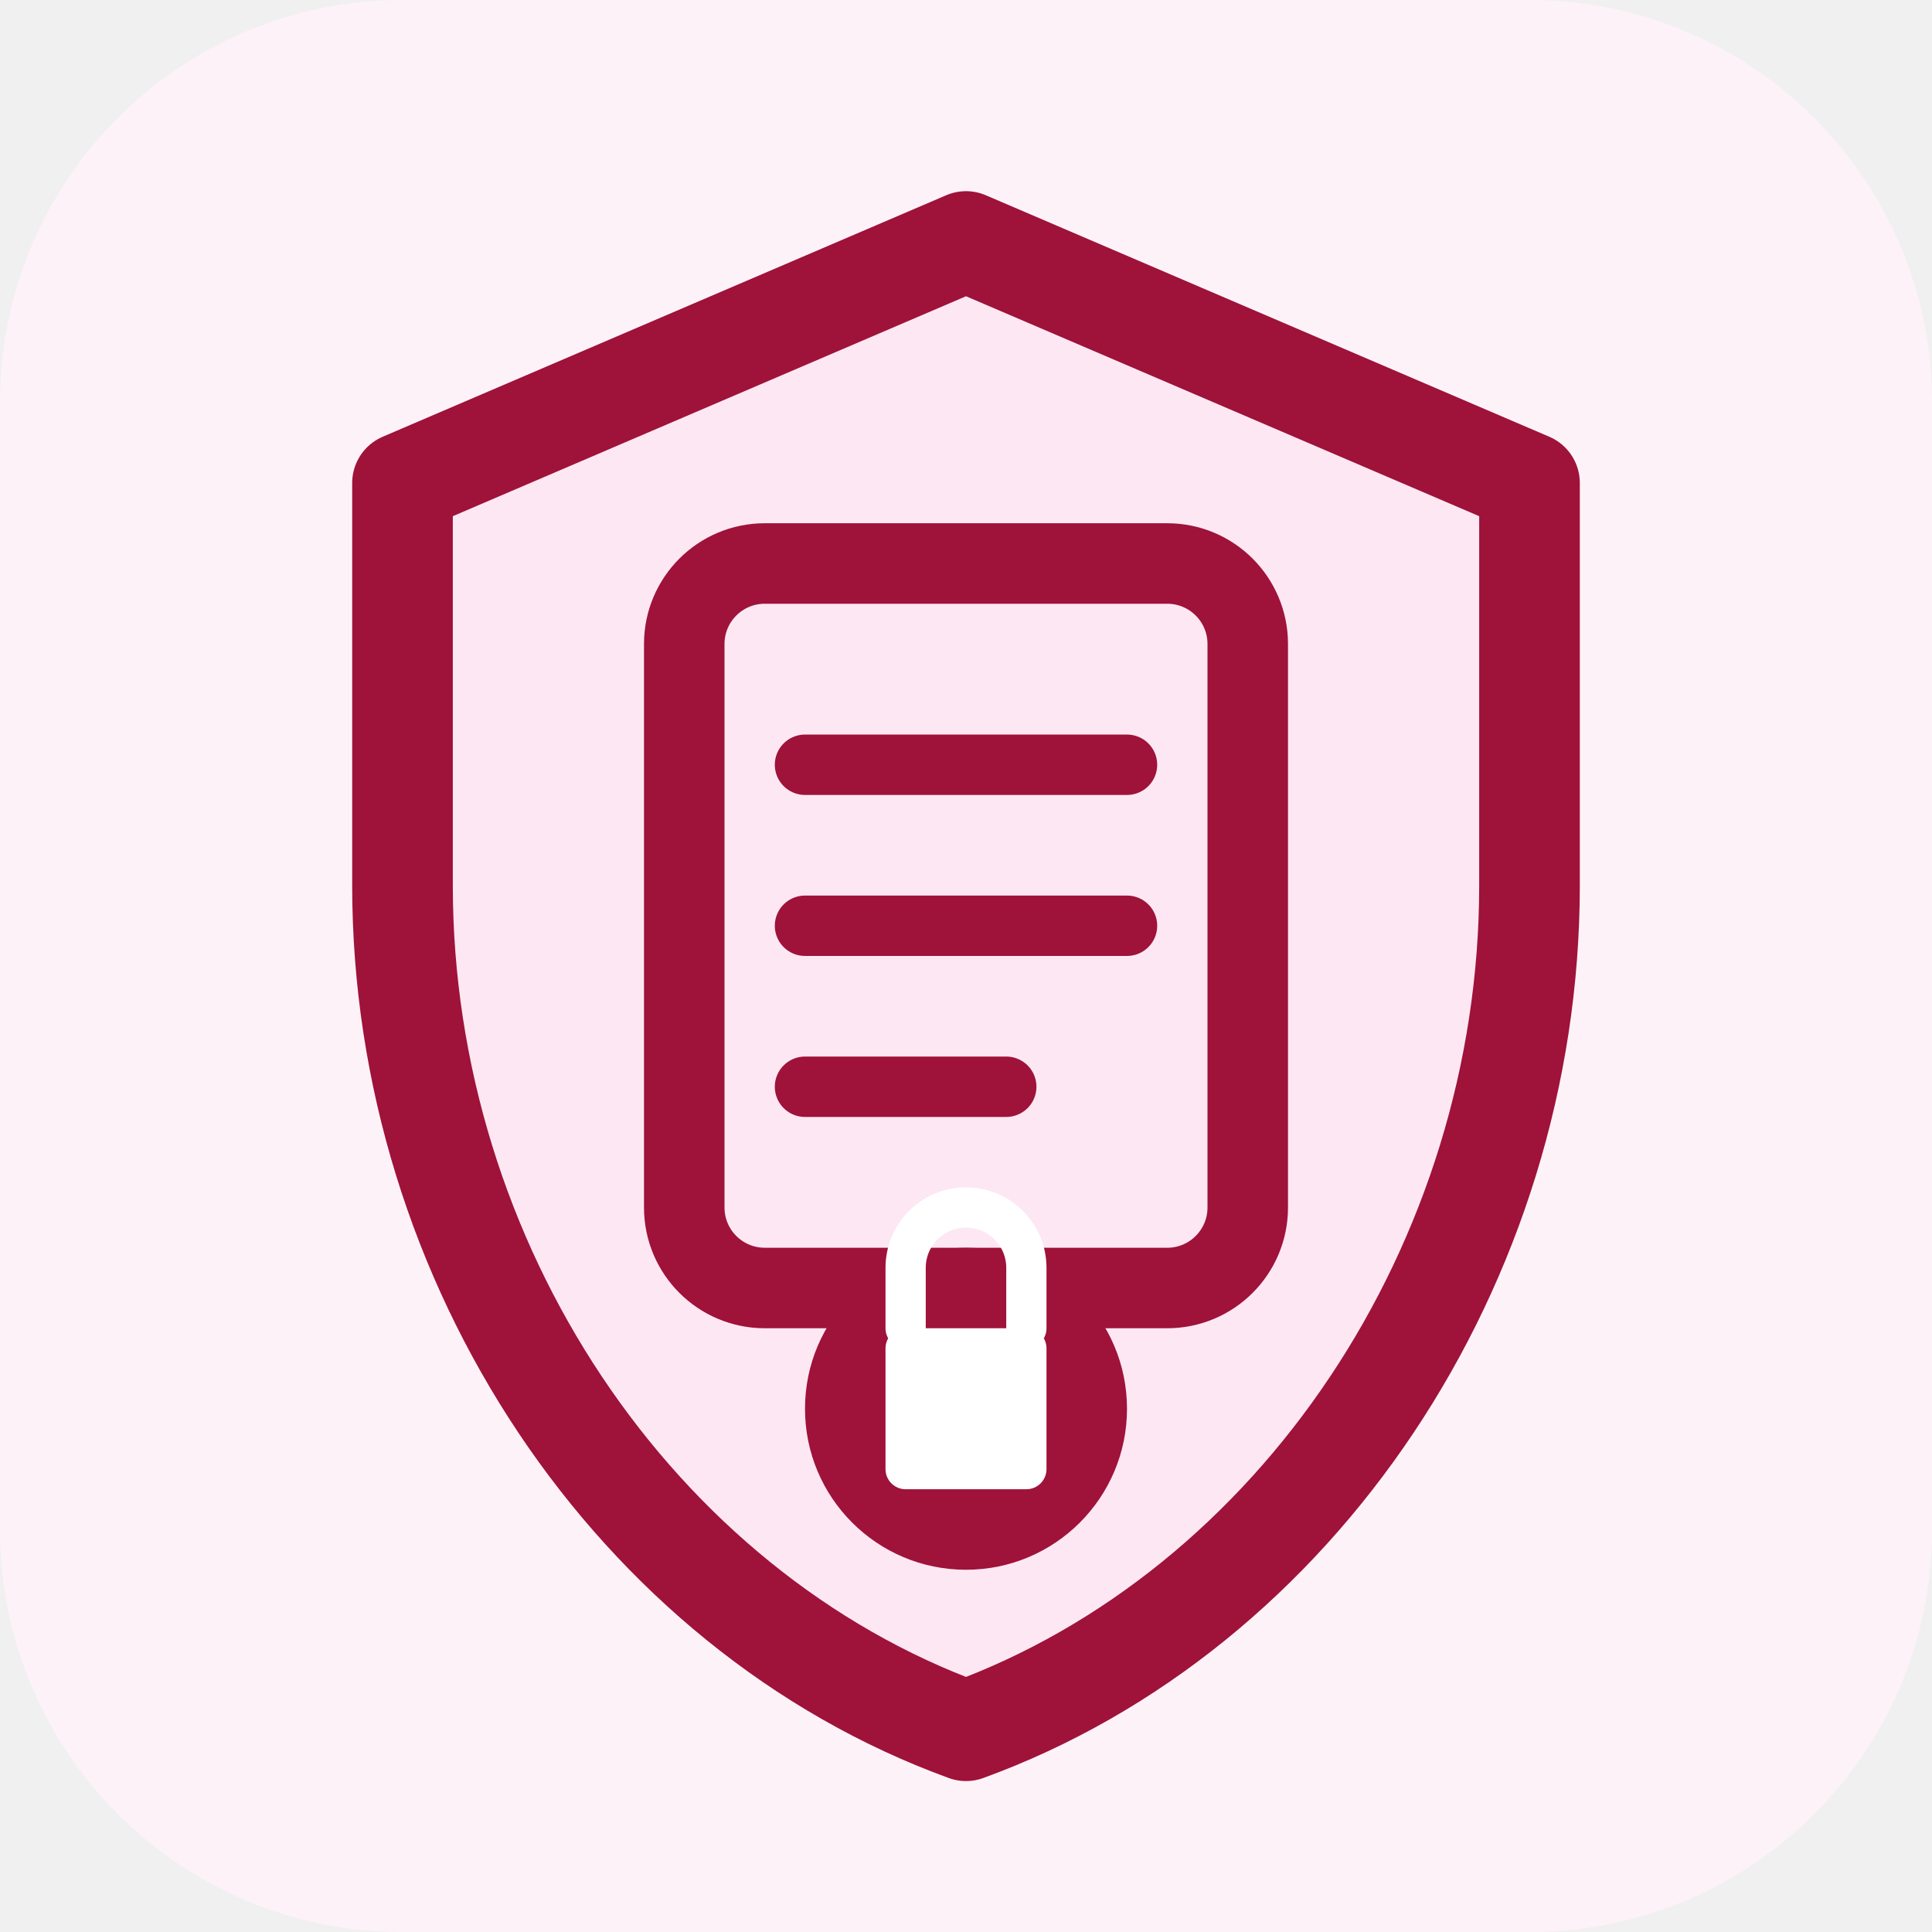
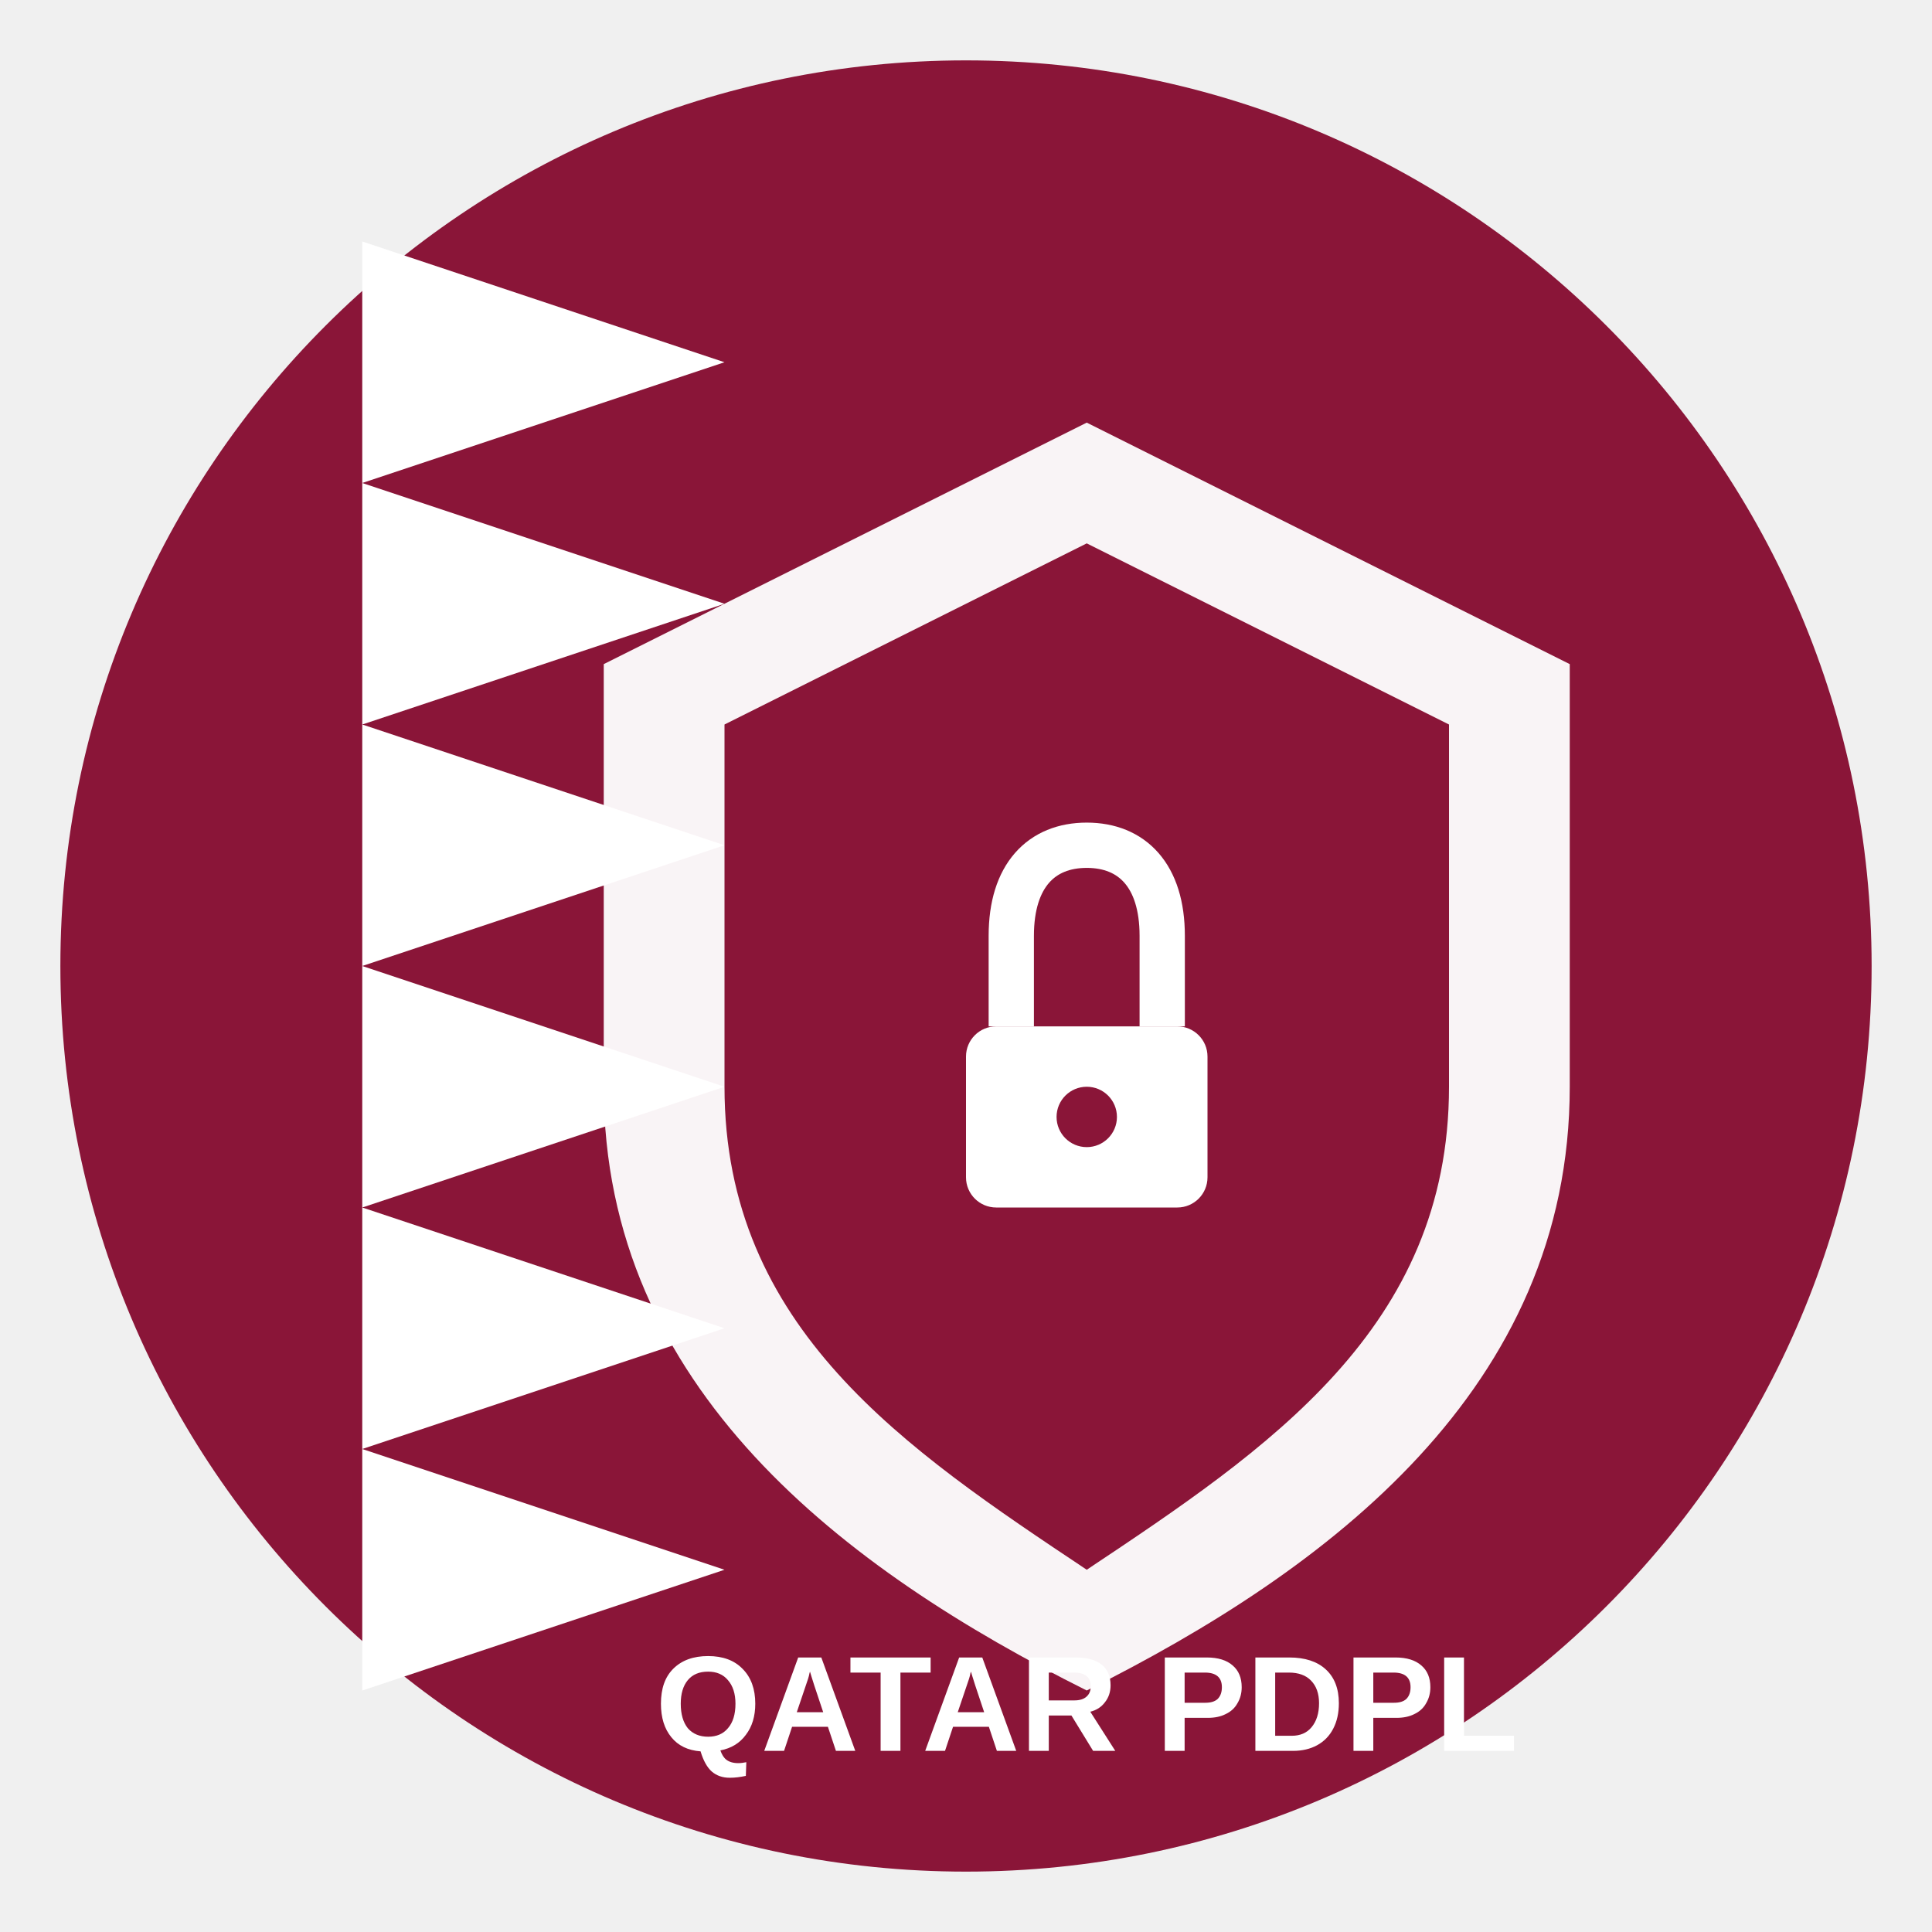
- <svg xmlns="http://www.w3.org/2000/svg" viewBox="0 0 48 48" fill="none">
-   <rect width="48" height="48" rx="10" fill="#FDF2F8" />
-   <path d="M24 6L38 12V22C38 31.39 32.22 40.01 24 43C15.78 40.01 10 31.39 10 22V12L24 6Z" fill="#FCE7F3" stroke="#9F1239" stroke-width="2.5" stroke-linejoin="round" />
-   <rect x="17" y="14" width="14" height="18" rx="2" fill="none" stroke="#9F1239" stroke-width="2" />
-   <line x1="20" y1="19" x2="28" y2="19" stroke="#9F1239" stroke-width="1.5" stroke-linecap="round" />
-   <line x1="20" y1="23" x2="28" y2="23" stroke="#9F1239" stroke-width="1.5" stroke-linecap="round" />
-   <line x1="20" y1="27" x2="25" y2="27" stroke="#9F1239" stroke-width="1.5" stroke-linecap="round" />
-   <circle cx="24" cy="35" r="4" fill="#9F1239" />
-   <rect x="22" y="33" width="4" height="4" rx="0.5" fill="white" />
-   <path d="M22.5 33V31.5C22.5 30.67 23.17 30 24 30C24.83 30 25.5 30.67 25.5 31.5V33" stroke="white" stroke-width="1" stroke-linecap="round" />
+ <svg xmlns="http://www.w3.org/2000/svg" viewBox="0 0 64 64" fill="none">
+   <circle cx="32" cy="32" r="30" fill="#8A1538" />
+   <path d="M12 8 L24 12 L12 16 L24 20 L12 24 L24 28 L12 32 L24 36 L12 40 L24 44 L12 48 L24 52 L12 56 L12 8 Z" fill="#FFFFFF" />
+   <path d="M36 14 L52 22 L52 36 C52 46 44 52 36 56 C28 52 20 46 20 36 L20 22 Z" fill="#FFFFFF" opacity="0.95" />
+   <path d="M36 18 L48 24 L48 36 C48 44 42 48 36 52 C30 48 24 44 24 36 L24 24 Z" fill="#8A1538" />
+   <rect x="32" y="34" width="8" height="6" rx="1" fill="#FFFFFF" />
+   <path d="M33.5 34 L33.5 31 C33.5 29 34.5 28 36 28 C37.5 28 38.5 29 38.5 31 L38.5 34" stroke="#FFFFFF" stroke-width="1.5" fill="none" />
+   <circle cx="36" cy="37" r="1" fill="#8A1538" />
+   <text x="36" y="58" font-family="Arial, sans-serif" font-size="4.5" font-weight="bold" fill="#FFFFFF" text-anchor="middle">QATAR PDPL</text>
</svg>
